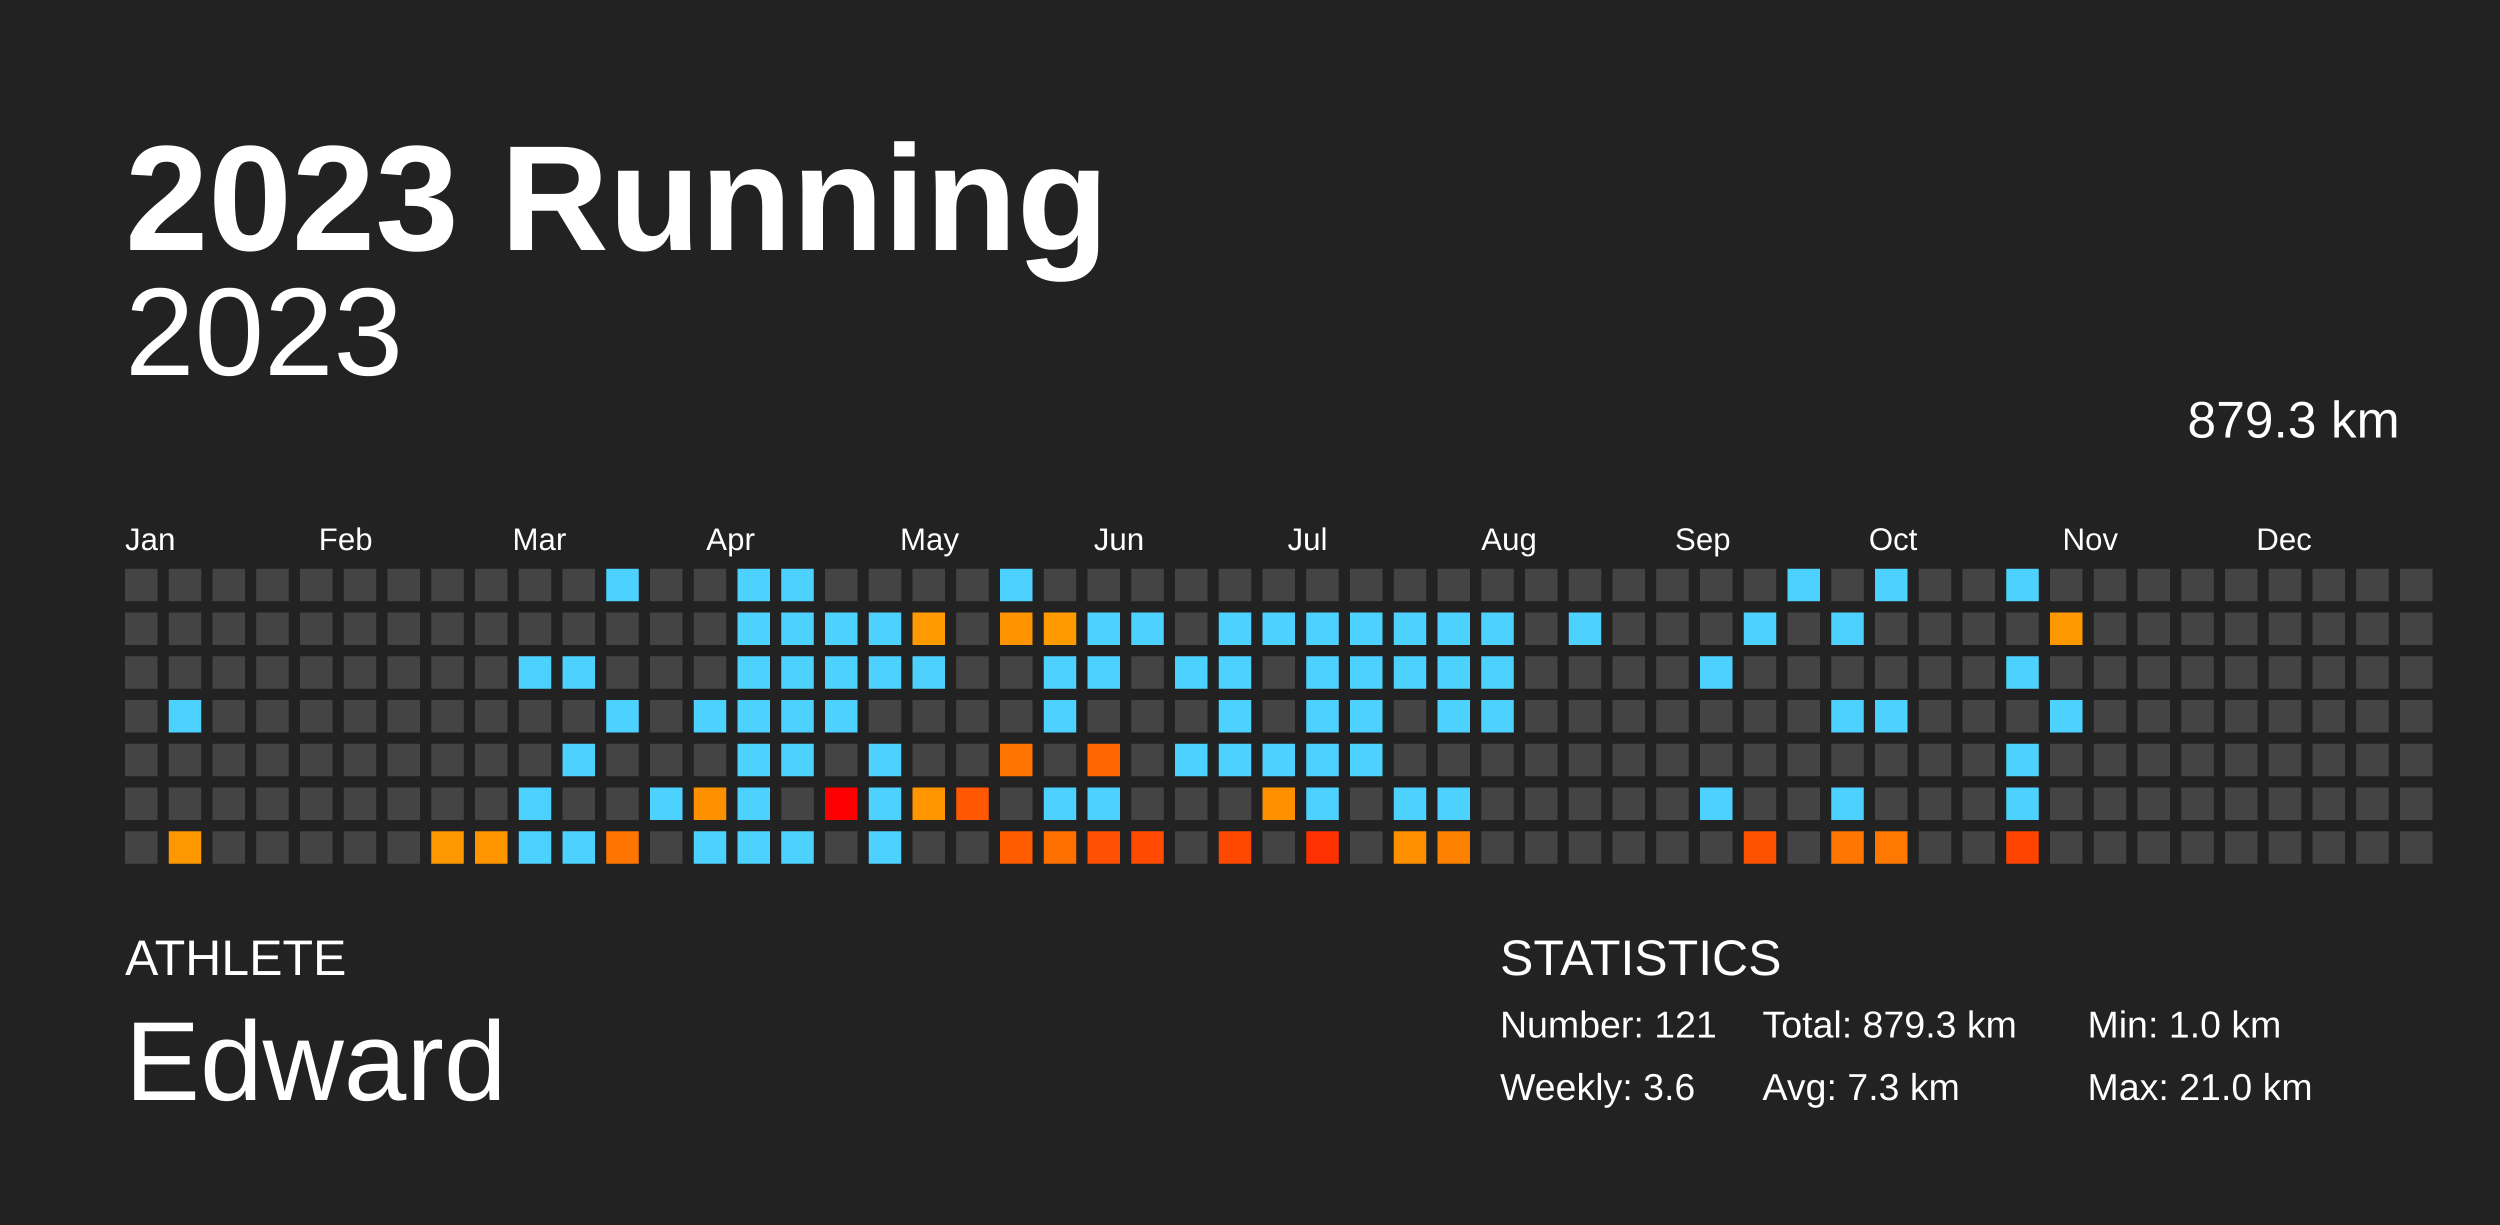
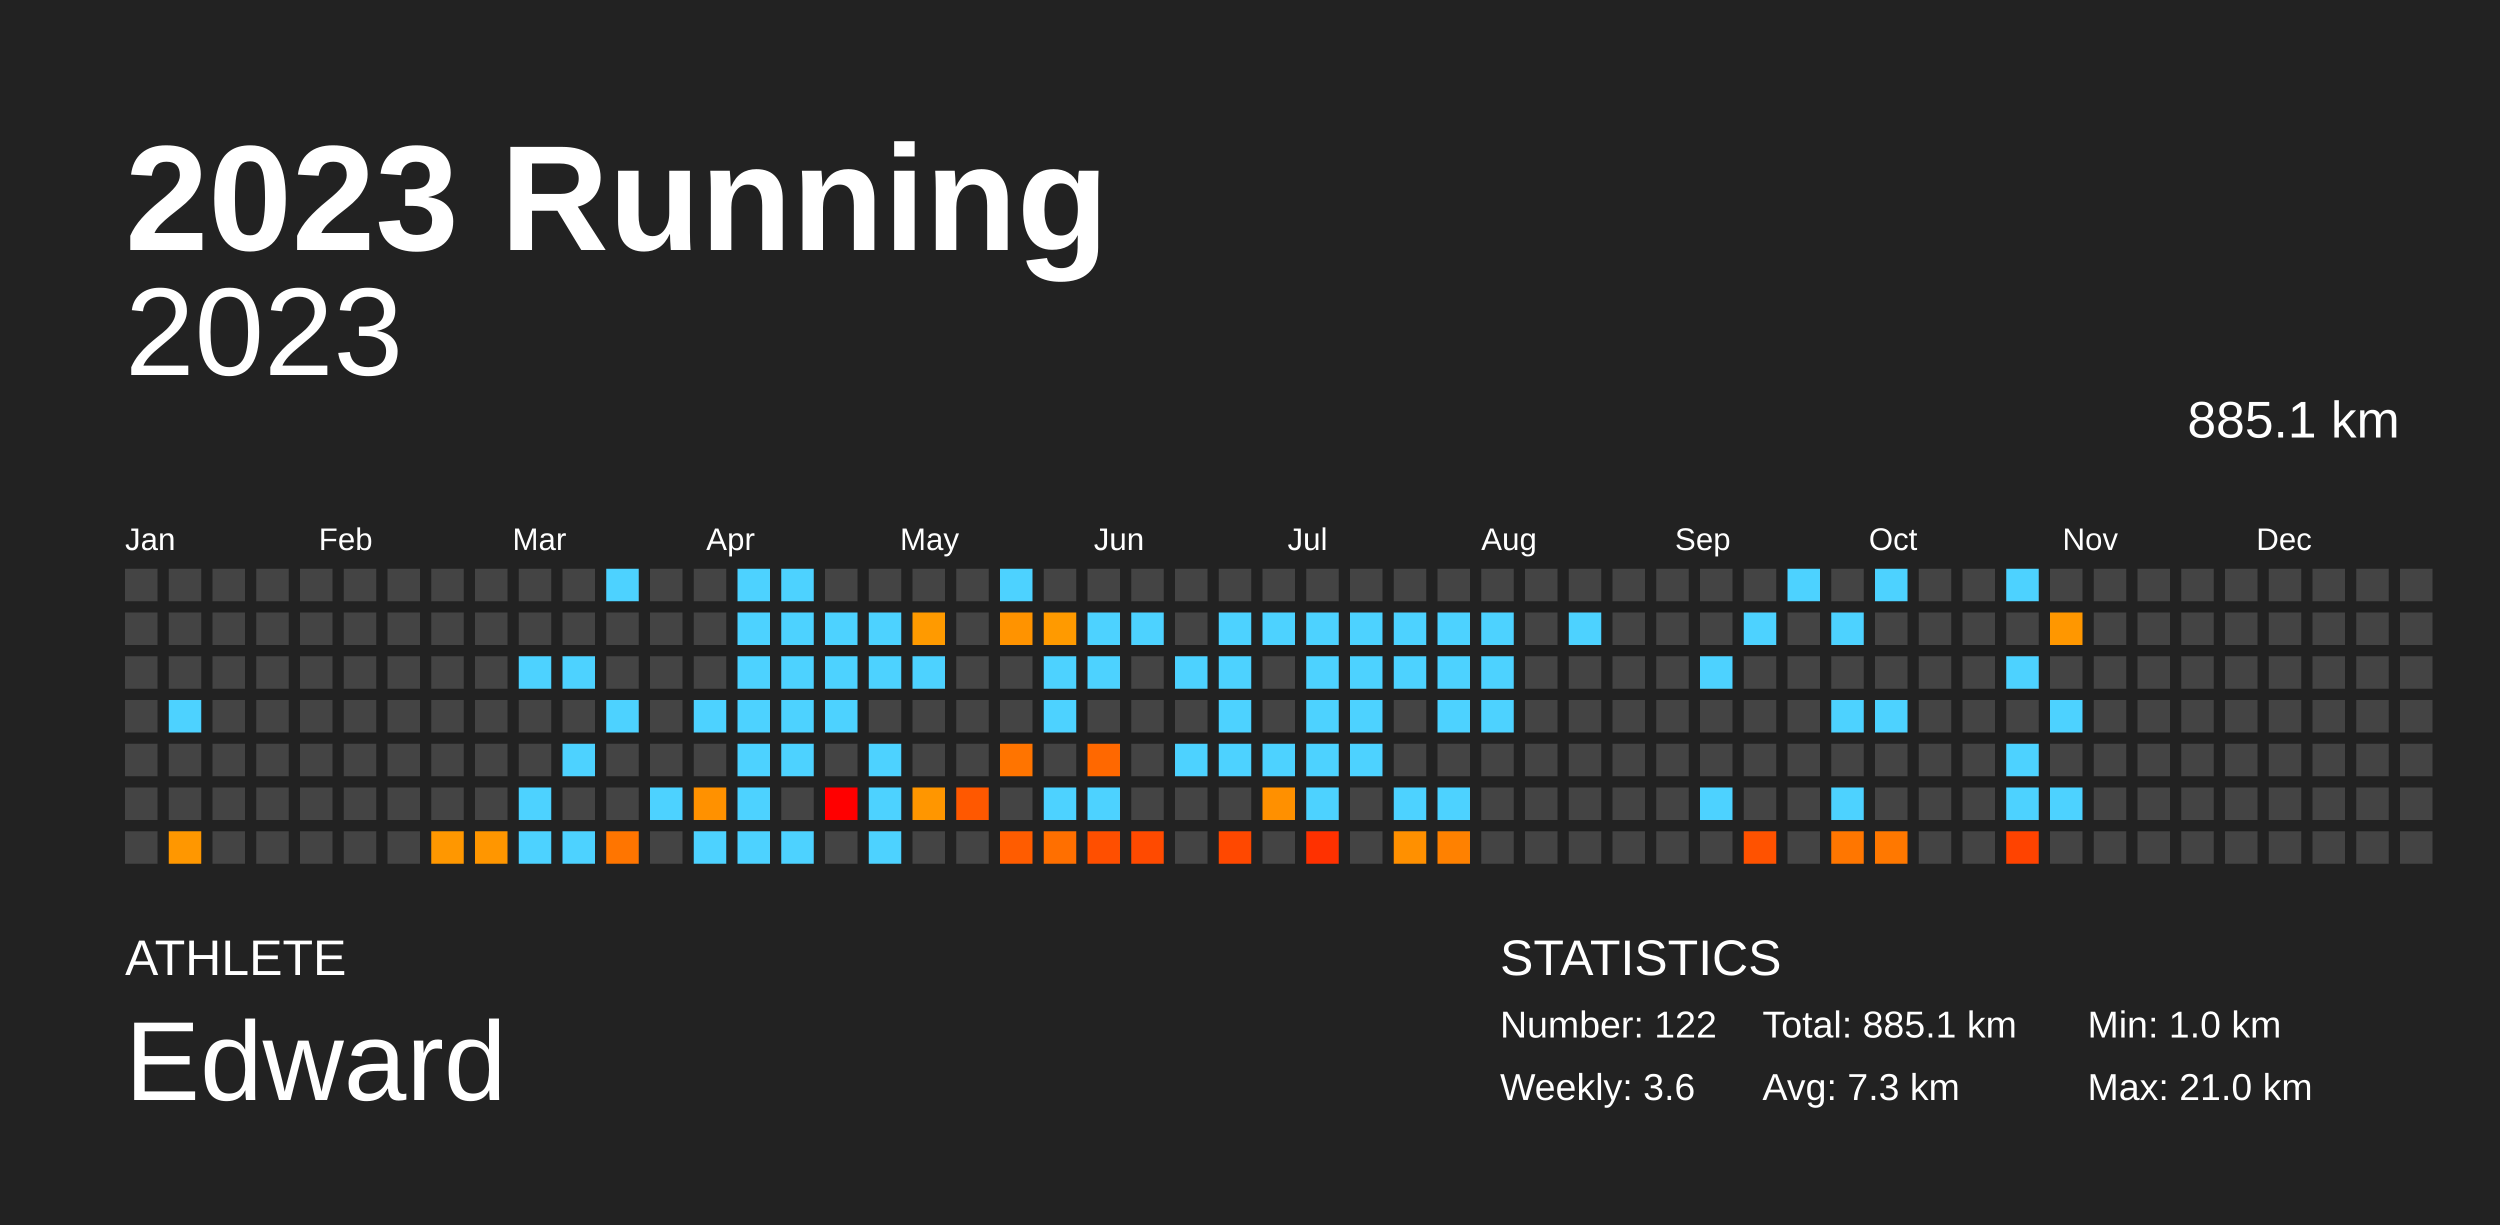
<svg xmlns="http://www.w3.org/2000/svg" baseProfile="full" height="98mm" version="1.1" viewBox="0,0,200,98" width="200mm">
  <defs />
  <rect fill="#222222" height="98" width="200" x="0" y="0" />
  <text fill="#FFFFFF" style="font-size:12px; font-family:Arial; font-weight:bold;" x="10" y="20">2023 Running</text>
  <text fill="#FFFFFF" style="font-size:4px; font-family:Arial" x="10" y="78">ATHLETE</text>
  <text fill="#FFFFFF" style="font-size:9px; font-family:Arial" x="10" y="88">Edward</text>
  <text fill="#FFFFFF" style="font-size:4px; font-family:Arial" x="120" y="78">STATISTICS</text>
-   <text fill="#FFFFFF" style="font-size:3px; font-family:Arial" x="120" y="83">Number: 121</text>
+   <text fill="#FFFFFF" style="font-size:3px; font-family:Arial" x="120" y="83">Number: 122</text>
  <text fill="#FFFFFF" style="font-size:3px; font-family:Arial" x="120" y="88">Weekly: 3.6</text>
-   <text fill="#FFFFFF" style="font-size:3px; font-family:Arial" x="141" y="83">Total: 879.3 km</text>
+   <text fill="#FFFFFF" style="font-size:3px; font-family:Arial" x="141" y="83">Total: 885.1 km</text>
  <text fill="#FFFFFF" style="font-size:3px; font-family:Arial" x="141" y="88">Avg: 7.3 km</text>
  <text fill="#FFFFFF" style="font-size:3px; font-family:Arial" x="167" y="83">Min: 1.0 km</text>
  <text fill="#FFFFFF" style="font-size:3px; font-family:Arial" x="167" y="88">Max: 21.0 km</text>
  <text alignment-baseline="hanging" fill="#FFFFFF" style="font-size:10.0px; font-family:Arial;" x="10" y="30">2023</text>
-   <text alignment-baseline="hanging" fill="#FFFFFF" style="font-size:4.125px; font-family:Arial;" x="175" y="35">879.3 km</text>
+   <text alignment-baseline="hanging" fill="#FFFFFF" style="font-size:4.125px; font-family:Arial;" x="175" y="35">885.1 km</text>
  <text fill="#FFFFFF" style="font-size:2.5px; font-family:Arial" x="10.0" y="44">Jan</text>
  <text fill="#FFFFFF" style="font-size:2.5px; font-family:Arial" x="25.5" y="44">Feb</text>
  <text fill="#FFFFFF" style="font-size:2.5px; font-family:Arial" x="41.0" y="44">Mar</text>
  <text fill="#FFFFFF" style="font-size:2.5px; font-family:Arial" x="56.5" y="44">Apr</text>
  <text fill="#FFFFFF" style="font-size:2.5px; font-family:Arial" x="72.0" y="44">May</text>
  <text fill="#FFFFFF" style="font-size:2.5px; font-family:Arial" x="87.5" y="44">Jun</text>
  <text fill="#FFFFFF" style="font-size:2.5px; font-family:Arial" x="103.0" y="44">Jul</text>
  <text fill="#FFFFFF" style="font-size:2.5px; font-family:Arial" x="118.5" y="44">Aug</text>
  <text fill="#FFFFFF" style="font-size:2.5px; font-family:Arial" x="134.0" y="44">Sep</text>
  <text fill="#FFFFFF" style="font-size:2.5px; font-family:Arial" x="149.5" y="44">Oct</text>
  <text fill="#FFFFFF" style="font-size:2.5px; font-family:Arial" x="165.0" y="44">Nov</text>
  <text fill="#FFFFFF" style="font-size:2.5px; font-family:Arial" x="180.5" y="44">Dec</text>
  <rect fill="#444444" height="2.6" width="2.6" x="10.0" y="45.5" />
  <rect fill="#444444" height="2.6" width="2.6" x="10.0" y="49.0" />
  <rect fill="#444444" height="2.6" width="2.6" x="10.0" y="52.5" />
  <rect fill="#444444" height="2.6" width="2.6" x="10.0" y="56.0" />
  <rect fill="#444444" height="2.6" width="2.6" x="10.0" y="59.5" />
  <rect fill="#444444" height="2.6" width="2.6" x="10.0" y="63.0" />
  <rect fill="#444444" height="2.6" width="2.6" x="10.0" y="66.5" />
  <rect fill="#444444" height="2.6" width="2.6" x="13.5" y="45.5" />
  <rect fill="#444444" height="2.6" width="2.6" x="13.5" y="49.0" />
  <rect fill="#444444" height="2.6" width="2.6" x="13.5" y="52.5" />
  <rect fill="#4dd2ff" height="2.6" width="2.6" x="13.5" y="56.0" />
  <rect fill="#444444" height="2.6" width="2.6" x="13.5" y="59.5" />
  <rect fill="#444444" height="2.6" width="2.6" x="13.5" y="63.0" />
  <rect fill="#ff9700" height="2.6" width="2.6" x="13.5" y="66.5" />
  <rect fill="#444444" height="2.6" width="2.6" x="17.0" y="45.5" />
  <rect fill="#444444" height="2.6" width="2.6" x="17.0" y="49.0" />
  <rect fill="#444444" height="2.6" width="2.6" x="17.0" y="52.5" />
  <rect fill="#444444" height="2.6" width="2.6" x="17.0" y="56.0" />
  <rect fill="#444444" height="2.6" width="2.6" x="17.0" y="59.5" />
  <rect fill="#444444" height="2.6" width="2.6" x="17.0" y="63.0" />
  <rect fill="#444444" height="2.6" width="2.6" x="17.0" y="66.5" />
  <rect fill="#444444" height="2.6" width="2.6" x="20.5" y="45.5" />
  <rect fill="#444444" height="2.6" width="2.6" x="20.5" y="49.0" />
  <rect fill="#444444" height="2.6" width="2.6" x="20.5" y="52.5" />
  <rect fill="#444444" height="2.6" width="2.6" x="20.5" y="56.0" />
  <rect fill="#444444" height="2.6" width="2.6" x="20.5" y="59.5" />
  <rect fill="#444444" height="2.6" width="2.6" x="20.5" y="63.0" />
  <rect fill="#444444" height="2.6" width="2.6" x="20.5" y="66.5" />
  <rect fill="#444444" height="2.6" width="2.6" x="24.0" y="45.5" />
  <rect fill="#444444" height="2.6" width="2.6" x="24.0" y="49.0" />
  <rect fill="#444444" height="2.6" width="2.6" x="24.0" y="52.5" />
  <rect fill="#444444" height="2.6" width="2.6" x="24.0" y="56.0" />
  <rect fill="#444444" height="2.6" width="2.6" x="24.0" y="59.5" />
  <rect fill="#444444" height="2.6" width="2.6" x="24.0" y="63.0" />
  <rect fill="#444444" height="2.6" width="2.6" x="24.0" y="66.5" />
  <rect fill="#444444" height="2.6" width="2.6" x="27.5" y="45.5" />
  <rect fill="#444444" height="2.6" width="2.6" x="27.5" y="49.0" />
  <rect fill="#444444" height="2.6" width="2.6" x="27.5" y="52.5" />
  <rect fill="#444444" height="2.6" width="2.6" x="27.5" y="56.0" />
  <rect fill="#444444" height="2.6" width="2.6" x="27.5" y="59.5" />
  <rect fill="#444444" height="2.6" width="2.6" x="27.5" y="63.0" />
  <rect fill="#444444" height="2.6" width="2.6" x="27.5" y="66.5" />
  <rect fill="#444444" height="2.6" width="2.6" x="31.0" y="45.5" />
  <rect fill="#444444" height="2.6" width="2.6" x="31.0" y="49.0" />
  <rect fill="#444444" height="2.6" width="2.6" x="31.0" y="52.5" />
  <rect fill="#444444" height="2.6" width="2.6" x="31.0" y="56.0" />
  <rect fill="#444444" height="2.6" width="2.6" x="31.0" y="59.5" />
  <rect fill="#444444" height="2.6" width="2.6" x="31.0" y="63.0" />
  <rect fill="#444444" height="2.6" width="2.6" x="31.0" y="66.5" />
  <rect fill="#444444" height="2.6" width="2.6" x="34.5" y="45.5" />
  <rect fill="#444444" height="2.6" width="2.6" x="34.5" y="49.0" />
  <rect fill="#444444" height="2.6" width="2.6" x="34.5" y="52.5" />
  <rect fill="#444444" height="2.6" width="2.6" x="34.5" y="56.0" />
  <rect fill="#444444" height="2.6" width="2.6" x="34.5" y="59.5" />
  <rect fill="#444444" height="2.6" width="2.6" x="34.5" y="63.0" />
  <rect fill="#ff9700" height="2.6" width="2.6" x="34.5" y="66.5" />
  <rect fill="#444444" height="2.6" width="2.6" x="38.0" y="45.5" />
  <rect fill="#444444" height="2.6" width="2.6" x="38.0" y="49.0" />
  <rect fill="#444444" height="2.6" width="2.6" x="38.0" y="52.5" />
  <rect fill="#444444" height="2.6" width="2.6" x="38.0" y="56.0" />
  <rect fill="#444444" height="2.6" width="2.6" x="38.0" y="59.5" />
  <rect fill="#444444" height="2.6" width="2.6" x="38.0" y="63.0" />
  <rect fill="#ff9600" height="2.6" width="2.6" x="38.0" y="66.5" />
  <rect fill="#444444" height="2.6" width="2.6" x="41.5" y="45.5" />
  <rect fill="#444444" height="2.6" width="2.6" x="41.5" y="49.0" />
  <rect fill="#4dd2ff" height="2.6" width="2.6" x="41.5" y="52.5" />
  <rect fill="#444444" height="2.6" width="2.6" x="41.5" y="56.0" />
  <rect fill="#444444" height="2.6" width="2.6" x="41.5" y="59.5" />
  <rect fill="#4dd2ff" height="2.6" width="2.6" x="41.5" y="63.0" />
  <rect fill="#4dd2ff" height="2.6" width="2.6" x="41.5" y="66.5" />
  <rect fill="#444444" height="2.6" width="2.6" x="45.0" y="45.5" />
  <rect fill="#444444" height="2.6" width="2.6" x="45.0" y="49.0" />
  <rect fill="#4dd2ff" height="2.6" width="2.6" x="45.0" y="52.5" />
  <rect fill="#444444" height="2.6" width="2.6" x="45.0" y="56.0" />
  <rect fill="#4dd2ff" height="2.6" width="2.6" x="45.0" y="59.5" />
  <rect fill="#444444" height="2.6" width="2.6" x="45.0" y="63.0" />
  <rect fill="#4dd2ff" height="2.6" width="2.6" x="45.0" y="66.5" />
  <rect fill="#4dd2ff" height="2.6" width="2.6" x="48.5" y="45.5" />
  <rect fill="#444444" height="2.6" width="2.6" x="48.5" y="49.0" />
  <rect fill="#444444" height="2.6" width="2.6" x="48.5" y="52.5" />
  <rect fill="#4dd2ff" height="2.6" width="2.6" x="48.5" y="56.0" />
  <rect fill="#444444" height="2.6" width="2.6" x="48.5" y="59.5" />
  <rect fill="#444444" height="2.6" width="2.6" x="48.5" y="63.0" />
  <rect fill="#ff7500" height="2.6" width="2.6" x="48.5" y="66.5" />
  <rect fill="#444444" height="2.6" width="2.6" x="52.0" y="45.5" />
  <rect fill="#444444" height="2.6" width="2.6" x="52.0" y="49.0" />
  <rect fill="#444444" height="2.6" width="2.6" x="52.0" y="52.5" />
  <rect fill="#444444" height="2.6" width="2.6" x="52.0" y="56.0" />
  <rect fill="#444444" height="2.6" width="2.6" x="52.0" y="59.5" />
  <rect fill="#4dd2ff" height="2.6" width="2.6" x="52.0" y="63.0" />
  <rect fill="#444444" height="2.6" width="2.6" x="52.0" y="66.5" />
  <rect fill="#444444" height="2.6" width="2.6" x="55.5" y="45.5" />
  <rect fill="#444444" height="2.6" width="2.6" x="55.5" y="49.0" />
  <rect fill="#444444" height="2.6" width="2.6" x="55.5" y="52.5" />
  <rect fill="#4dd2ff" height="2.6" width="2.6" x="55.5" y="56.0" />
  <rect fill="#444444" height="2.6" width="2.6" x="55.5" y="59.5" />
  <rect fill="#ff9100" height="2.6" width="2.6" x="55.5" y="63.0" />
  <rect fill="#4dd2ff" height="2.6" width="2.6" x="55.5" y="66.5" />
  <rect fill="#4dd2ff" height="2.6" width="2.6" x="59.0" y="45.5" />
  <rect fill="#4dd2ff" height="2.6" width="2.6" x="59.0" y="49.0" />
  <rect fill="#4dd2ff" height="2.6" width="2.6" x="59.0" y="52.5" />
  <rect fill="#4dd2ff" height="2.6" width="2.6" x="59.0" y="56.0" />
  <rect fill="#4dd2ff" height="2.6" width="2.6" x="59.0" y="59.5" />
  <rect fill="#4dd2ff" height="2.6" width="2.6" x="59.0" y="63.0" />
  <rect fill="#4dd2ff" height="2.6" width="2.6" x="59.0" y="66.5" />
  <rect fill="#4dd2ff" height="2.6" width="2.6" x="62.5" y="45.5" />
  <rect fill="#4dd2ff" height="2.6" width="2.6" x="62.5" y="49.0" />
  <rect fill="#4dd2ff" height="2.6" width="2.6" x="62.5" y="52.5" />
  <rect fill="#4dd2ff" height="2.6" width="2.6" x="62.5" y="56.0" />
  <rect fill="#4dd2ff" height="2.6" width="2.6" x="62.5" y="59.5" />
  <rect fill="#444444" height="2.6" width="2.6" x="62.5" y="63.0" />
  <rect fill="#4dd2ff" height="2.6" width="2.6" x="62.5" y="66.5" />
  <rect fill="#444444" height="2.6" width="2.6" x="66.0" y="45.5" />
  <rect fill="#4dd2ff" height="2.6" width="2.6" x="66.0" y="49.0" />
  <rect fill="#4dd2ff" height="2.6" width="2.6" x="66.0" y="52.5" />
  <rect fill="#4dd2ff" height="2.6" width="2.6" x="66.0" y="56.0" />
  <rect fill="#444444" height="2.6" width="2.6" x="66.0" y="59.5" />
  <rect fill="red" height="2.6" width="2.6" x="66.0" y="63.0" />
  <rect fill="#444444" height="2.6" width="2.6" x="66.0" y="66.5" />
  <rect fill="#444444" height="2.6" width="2.6" x="69.5" y="45.5" />
  <rect fill="#4dd2ff" height="2.6" width="2.6" x="69.5" y="49.0" />
  <rect fill="#4dd2ff" height="2.6" width="2.6" x="69.5" y="52.5" />
  <rect fill="#444444" height="2.6" width="2.6" x="69.5" y="56.0" />
  <rect fill="#4dd2ff" height="2.6" width="2.6" x="69.5" y="59.5" />
  <rect fill="#4dd2ff" height="2.6" width="2.6" x="69.5" y="63.0" />
  <rect fill="#4dd2ff" height="2.6" width="2.6" x="69.5" y="66.5" />
  <rect fill="#444444" height="2.6" width="2.6" x="73.0" y="45.5" />
  <rect fill="#ff9a00" height="2.6" width="2.6" x="73.0" y="49.0" />
  <rect fill="#4dd2ff" height="2.6" width="2.6" x="73.0" y="52.5" />
  <rect fill="#444444" height="2.6" width="2.6" x="73.0" y="56.0" />
  <rect fill="#444444" height="2.6" width="2.6" x="73.0" y="59.5" />
  <rect fill="#ff9600" height="2.6" width="2.6" x="73.0" y="63.0" />
  <rect fill="#444444" height="2.6" width="2.6" x="73.0" y="66.5" />
  <rect fill="#444444" height="2.6" width="2.6" x="76.5" y="45.5" />
  <rect fill="#444444" height="2.6" width="2.6" x="76.5" y="49.0" />
  <rect fill="#444444" height="2.6" width="2.6" x="76.5" y="52.5" />
  <rect fill="#444444" height="2.6" width="2.6" x="76.5" y="56.0" />
  <rect fill="#444444" height="2.6" width="2.6" x="76.5" y="59.5" />
  <rect fill="#ff5800" height="2.6" width="2.6" x="76.5" y="63.0" />
  <rect fill="#444444" height="2.6" width="2.6" x="76.5" y="66.5" />
  <rect fill="#4dd2ff" height="2.6" width="2.6" x="80.0" y="45.5" />
  <rect fill="#ff9300" height="2.6" width="2.6" x="80.0" y="49.0" />
  <rect fill="#444444" height="2.6" width="2.6" x="80.0" y="52.5" />
  <rect fill="#444444" height="2.6" width="2.6" x="80.0" y="56.0" />
  <rect fill="#ff7400" height="2.6" width="2.6" x="80.0" y="59.5" />
  <rect fill="#444444" height="2.6" width="2.6" x="80.0" y="63.0" />
  <rect fill="#ff5c00" height="2.6" width="2.6" x="80.0" y="66.5" />
  <rect fill="#444444" height="2.6" width="2.6" x="83.5" y="45.5" />
  <rect fill="#ff9a00" height="2.6" width="2.6" x="83.5" y="49.0" />
  <rect fill="#4dd2ff" height="2.6" width="2.6" x="83.5" y="52.5" />
  <rect fill="#4dd2ff" height="2.6" width="2.6" x="83.5" y="56.0" />
  <rect fill="#444444" height="2.6" width="2.6" x="83.5" y="59.5" />
  <rect fill="#4dd2ff" height="2.6" width="2.6" x="83.5" y="63.0" />
  <rect fill="#ff6f00" height="2.6" width="2.6" x="83.5" y="66.5" />
  <rect fill="#444444" height="2.6" width="2.6" x="87.0" y="45.5" />
  <rect fill="#4dd2ff" height="2.6" width="2.6" x="87.0" y="49.0" />
  <rect fill="#4dd2ff" height="2.6" width="2.6" x="87.0" y="52.5" />
  <rect fill="#444444" height="2.6" width="2.6" x="87.0" y="56.0" />
  <rect fill="#ff6800" height="2.6" width="2.6" x="87.0" y="59.5" />
  <rect fill="#4dd2ff" height="2.6" width="2.6" x="87.0" y="63.0" />
  <rect fill="#ff4f00" height="2.6" width="2.6" x="87.0" y="66.5" />
  <rect fill="#444444" height="2.6" width="2.6" x="90.5" y="45.5" />
  <rect fill="#4dd2ff" height="2.6" width="2.6" x="90.5" y="49.0" />
  <rect fill="#444444" height="2.6" width="2.6" x="90.5" y="52.5" />
  <rect fill="#444444" height="2.6" width="2.6" x="90.5" y="56.0" />
  <rect fill="#444444" height="2.6" width="2.6" x="90.5" y="59.5" />
  <rect fill="#444444" height="2.6" width="2.6" x="90.5" y="63.0" />
  <rect fill="#ff4a00" height="2.6" width="2.6" x="90.5" y="66.5" />
  <rect fill="#444444" height="2.6" width="2.6" x="94.0" y="45.5" />
  <rect fill="#444444" height="2.6" width="2.6" x="94.0" y="49.0" />
  <rect fill="#4dd2ff" height="2.6" width="2.6" x="94.0" y="52.5" />
  <rect fill="#444444" height="2.6" width="2.6" x="94.0" y="56.0" />
  <rect fill="#4dd2ff" height="2.6" width="2.6" x="94.0" y="59.5" />
  <rect fill="#444444" height="2.6" width="2.6" x="94.0" y="63.0" />
  <rect fill="#444444" height="2.6" width="2.6" x="94.0" y="66.5" />
  <rect fill="#444444" height="2.6" width="2.6" x="97.5" y="45.5" />
  <rect fill="#4dd2ff" height="2.6" width="2.6" x="97.5" y="49.0" />
  <rect fill="#4dd2ff" height="2.6" width="2.6" x="97.5" y="52.5" />
  <rect fill="#4dd2ff" height="2.6" width="2.6" x="97.5" y="56.0" />
  <rect fill="#4dd2ff" height="2.6" width="2.6" x="97.5" y="59.5" />
  <rect fill="#444444" height="2.6" width="2.6" x="97.5" y="63.0" />
  <rect fill="#ff4800" height="2.6" width="2.6" x="97.5" y="66.5" />
  <rect fill="#444444" height="2.6" width="2.6" x="101.0" y="45.5" />
  <rect fill="#4dd2ff" height="2.6" width="2.6" x="101.0" y="49.0" />
  <rect fill="#444444" height="2.6" width="2.6" x="101.0" y="52.5" />
  <rect fill="#444444" height="2.6" width="2.6" x="101.0" y="56.0" />
  <rect fill="#4dd2ff" height="2.6" width="2.6" x="101.0" y="59.5" />
  <rect fill="#ff9000" height="2.6" width="2.6" x="101.0" y="63.0" />
  <rect fill="#444444" height="2.6" width="2.6" x="101.0" y="66.5" />
  <rect fill="#444444" height="2.6" width="2.6" x="104.5" y="45.5" />
  <rect fill="#4dd2ff" height="2.6" width="2.6" x="104.5" y="49.0" />
  <rect fill="#4dd2ff" height="2.6" width="2.6" x="104.5" y="52.5" />
  <rect fill="#4dd2ff" height="2.6" width="2.6" x="104.5" y="56.0" />
  <rect fill="#4dd2ff" height="2.6" width="2.6" x="104.5" y="59.5" />
  <rect fill="#4dd2ff" height="2.6" width="2.6" x="104.5" y="63.0" />
  <rect fill="#ff3100" height="2.6" width="2.6" x="104.5" y="66.5" />
  <rect fill="#444444" height="2.6" width="2.6" x="108.0" y="45.5" />
  <rect fill="#4dd2ff" height="2.6" width="2.6" x="108.0" y="49.0" />
  <rect fill="#4dd2ff" height="2.6" width="2.6" x="108.0" y="52.5" />
  <rect fill="#4dd2ff" height="2.6" width="2.6" x="108.0" y="56.0" />
  <rect fill="#4dd2ff" height="2.6" width="2.6" x="108.0" y="59.5" />
  <rect fill="#444444" height="2.6" width="2.6" x="108.0" y="63.0" />
  <rect fill="#444444" height="2.6" width="2.6" x="108.0" y="66.5" />
  <rect fill="#444444" height="2.6" width="2.6" x="111.5" y="45.5" />
  <rect fill="#4dd2ff" height="2.6" width="2.6" x="111.5" y="49.0" />
  <rect fill="#4dd2ff" height="2.6" width="2.6" x="111.5" y="52.5" />
  <rect fill="#444444" height="2.6" width="2.6" x="111.5" y="56.0" />
  <rect fill="#444444" height="2.6" width="2.6" x="111.5" y="59.5" />
  <rect fill="#4dd2ff" height="2.6" width="2.6" x="111.5" y="63.0" />
  <rect fill="#ff9000" height="2.6" width="2.6" x="111.5" y="66.5" />
  <rect fill="#444444" height="2.6" width="2.6" x="115.0" y="45.5" />
  <rect fill="#4dd2ff" height="2.6" width="2.6" x="115.0" y="49.0" />
  <rect fill="#4dd2ff" height="2.6" width="2.6" x="115.0" y="52.5" />
  <rect fill="#4dd2ff" height="2.6" width="2.6" x="115.0" y="56.0" />
  <rect fill="#444444" height="2.6" width="2.6" x="115.0" y="59.5" />
  <rect fill="#4dd2ff" height="2.6" width="2.6" x="115.0" y="63.0" />
  <rect fill="#ff8100" height="2.6" width="2.6" x="115.0" y="66.5" />
  <rect fill="#444444" height="2.6" width="2.6" x="118.5" y="45.5" />
  <rect fill="#4dd2ff" height="2.6" width="2.6" x="118.5" y="49.0" />
  <rect fill="#4dd2ff" height="2.6" width="2.6" x="118.5" y="52.5" />
  <rect fill="#4dd2ff" height="2.6" width="2.6" x="118.5" y="56.0" />
  <rect fill="#444444" height="2.6" width="2.6" x="118.5" y="59.5" />
  <rect fill="#444444" height="2.6" width="2.6" x="118.5" y="63.0" />
  <rect fill="#444444" height="2.6" width="2.6" x="118.5" y="66.5" />
  <rect fill="#444444" height="2.6" width="2.6" x="122.0" y="45.5" />
  <rect fill="#444444" height="2.6" width="2.6" x="122.0" y="49.0" />
  <rect fill="#444444" height="2.6" width="2.6" x="122.0" y="52.5" />
  <rect fill="#444444" height="2.6" width="2.6" x="122.0" y="56.0" />
  <rect fill="#444444" height="2.6" width="2.6" x="122.0" y="59.5" />
  <rect fill="#444444" height="2.6" width="2.6" x="122.0" y="63.0" />
  <rect fill="#444444" height="2.6" width="2.6" x="122.0" y="66.5" />
  <rect fill="#444444" height="2.6" width="2.6" x="125.5" y="45.5" />
  <rect fill="#4dd2ff" height="2.6" width="2.6" x="125.5" y="49.0" />
  <rect fill="#444444" height="2.6" width="2.6" x="125.5" y="52.5" />
  <rect fill="#444444" height="2.6" width="2.6" x="125.5" y="56.0" />
  <rect fill="#444444" height="2.6" width="2.6" x="125.5" y="59.5" />
  <rect fill="#444444" height="2.6" width="2.6" x="125.5" y="63.0" />
  <rect fill="#444444" height="2.6" width="2.6" x="125.5" y="66.5" />
  <rect fill="#444444" height="2.6" width="2.6" x="129.0" y="45.5" />
  <rect fill="#444444" height="2.6" width="2.6" x="129.0" y="49.0" />
  <rect fill="#444444" height="2.6" width="2.6" x="129.0" y="52.5" />
  <rect fill="#444444" height="2.6" width="2.6" x="129.0" y="56.0" />
  <rect fill="#444444" height="2.6" width="2.6" x="129.0" y="59.5" />
  <rect fill="#444444" height="2.6" width="2.6" x="129.0" y="63.0" />
  <rect fill="#444444" height="2.6" width="2.6" x="129.0" y="66.5" />
  <rect fill="#444444" height="2.6" width="2.6" x="132.5" y="45.5" />
  <rect fill="#444444" height="2.6" width="2.6" x="132.5" y="49.0" />
  <rect fill="#444444" height="2.6" width="2.6" x="132.5" y="52.5" />
  <rect fill="#444444" height="2.6" width="2.6" x="132.5" y="56.0" />
  <rect fill="#444444" height="2.6" width="2.6" x="132.5" y="59.5" />
  <rect fill="#444444" height="2.6" width="2.6" x="132.5" y="63.0" />
  <rect fill="#444444" height="2.6" width="2.6" x="132.5" y="66.5" />
  <rect fill="#444444" height="2.6" width="2.6" x="136.0" y="45.5" />
  <rect fill="#444444" height="2.6" width="2.6" x="136.0" y="49.0" />
  <rect fill="#4dd2ff" height="2.6" width="2.6" x="136.0" y="52.5" />
  <rect fill="#444444" height="2.6" width="2.6" x="136.0" y="56.0" />
  <rect fill="#444444" height="2.6" width="2.6" x="136.0" y="59.5" />
  <rect fill="#4dd2ff" height="2.6" width="2.6" x="136.0" y="63.0" />
  <rect fill="#444444" height="2.6" width="2.6" x="136.0" y="66.5" />
  <rect fill="#444444" height="2.6" width="2.6" x="139.5" y="45.5" />
  <rect fill="#4dd2ff" height="2.6" width="2.6" x="139.5" y="49.0" />
  <rect fill="#444444" height="2.6" width="2.6" x="139.5" y="52.5" />
  <rect fill="#444444" height="2.6" width="2.6" x="139.5" y="56.0" />
  <rect fill="#444444" height="2.6" width="2.6" x="139.5" y="59.5" />
  <rect fill="#444444" height="2.6" width="2.6" x="139.5" y="63.0" />
  <rect fill="#ff5200" height="2.6" width="2.6" x="139.5" y="66.5" />
  <rect fill="#4dd2ff" height="2.6" width="2.6" x="143.0" y="45.5" />
  <rect fill="#444444" height="2.6" width="2.6" x="143.0" y="49.0" />
  <rect fill="#444444" height="2.6" width="2.6" x="143.0" y="52.5" />
  <rect fill="#444444" height="2.6" width="2.6" x="143.0" y="56.0" />
  <rect fill="#444444" height="2.6" width="2.6" x="143.0" y="59.5" />
  <rect fill="#444444" height="2.6" width="2.6" x="143.0" y="63.0" />
  <rect fill="#444444" height="2.6" width="2.6" x="143.0" y="66.5" />
  <rect fill="#444444" height="2.6" width="2.6" x="146.5" y="45.5" />
  <rect fill="#4dd2ff" height="2.6" width="2.6" x="146.5" y="49.0" />
  <rect fill="#444444" height="2.6" width="2.6" x="146.5" y="52.5" />
  <rect fill="#4dd2ff" height="2.6" width="2.6" x="146.5" y="56.0" />
  <rect fill="#444444" height="2.6" width="2.6" x="146.5" y="59.5" />
  <rect fill="#4dd2ff" height="2.6" width="2.6" x="146.5" y="63.0" />
  <rect fill="#ff7600" height="2.6" width="2.6" x="146.5" y="66.5" />
  <rect fill="#4dd2ff" height="2.6" width="2.6" x="150.0" y="45.5" />
  <rect fill="#444444" height="2.6" width="2.6" x="150.0" y="49.0" />
  <rect fill="#444444" height="2.6" width="2.6" x="150.0" y="52.5" />
  <rect fill="#4dd2ff" height="2.6" width="2.6" x="150.0" y="56.0" />
  <rect fill="#444444" height="2.6" width="2.6" x="150.0" y="59.5" />
  <rect fill="#444444" height="2.6" width="2.6" x="150.0" y="63.0" />
  <rect fill="#ff7800" height="2.6" width="2.6" x="150.0" y="66.5" />
  <rect fill="#444444" height="2.6" width="2.6" x="153.5" y="45.5" />
  <rect fill="#444444" height="2.6" width="2.6" x="153.5" y="49.0" />
  <rect fill="#444444" height="2.6" width="2.6" x="153.5" y="52.5" />
  <rect fill="#444444" height="2.6" width="2.6" x="153.5" y="56.0" />
  <rect fill="#444444" height="2.6" width="2.6" x="153.5" y="59.5" />
  <rect fill="#444444" height="2.6" width="2.6" x="153.5" y="63.0" />
  <rect fill="#444444" height="2.6" width="2.6" x="153.5" y="66.5" />
  <rect fill="#444444" height="2.6" width="2.6" x="157.0" y="45.5" />
  <rect fill="#444444" height="2.6" width="2.6" x="157.0" y="49.0" />
  <rect fill="#444444" height="2.6" width="2.6" x="157.0" y="52.5" />
  <rect fill="#444444" height="2.6" width="2.6" x="157.0" y="56.0" />
  <rect fill="#444444" height="2.6" width="2.6" x="157.0" y="59.5" />
  <rect fill="#444444" height="2.6" width="2.6" x="157.0" y="63.0" />
  <rect fill="#444444" height="2.6" width="2.6" x="157.0" y="66.5" />
  <rect fill="#4dd2ff" height="2.6" width="2.6" x="160.5" y="45.5" />
  <rect fill="#444444" height="2.6" width="2.6" x="160.5" y="49.0" />
  <rect fill="#4dd2ff" height="2.6" width="2.6" x="160.5" y="52.5" />
  <rect fill="#444444" height="2.6" width="2.6" x="160.5" y="56.0" />
  <rect fill="#4dd2ff" height="2.6" width="2.6" x="160.5" y="59.5" />
  <rect fill="#4dd2ff" height="2.6" width="2.6" x="160.5" y="63.0" />
  <rect fill="#ff4300" height="2.6" width="2.6" x="160.5" y="66.5" />
  <rect fill="#444444" height="2.6" width="2.6" x="164.0" y="45.5" />
  <rect fill="#ff9700" height="2.6" width="2.6" x="164.0" y="49.0" />
  <rect fill="#444444" height="2.6" width="2.6" x="164.0" y="52.5" />
  <rect fill="#4dd2ff" height="2.6" width="2.6" x="164.0" y="56.0" />
  <rect fill="#444444" height="2.6" width="2.6" x="164.0" y="59.5" />
-   <rect fill="#444444" height="2.6" width="2.6" x="164.0" y="63.0" />
+   <rect fill="#4dd2ff" height="2.6" width="2.6" x="164.0" y="63.0" />
  <rect fill="#444444" height="2.6" width="2.6" x="164.0" y="66.5" />
  <rect fill="#444444" height="2.6" width="2.6" x="167.5" y="45.5" />
  <rect fill="#444444" height="2.6" width="2.6" x="167.5" y="49.0" />
  <rect fill="#444444" height="2.6" width="2.6" x="167.5" y="52.5" />
  <rect fill="#444444" height="2.6" width="2.6" x="167.5" y="56.0" />
  <rect fill="#444444" height="2.6" width="2.6" x="167.5" y="59.5" />
  <rect fill="#444444" height="2.6" width="2.6" x="167.5" y="63.0" />
  <rect fill="#444444" height="2.6" width="2.6" x="167.5" y="66.5" />
  <rect fill="#444444" height="2.6" width="2.6" x="171.0" y="45.5" />
  <rect fill="#444444" height="2.6" width="2.6" x="171.0" y="49.0" />
  <rect fill="#444444" height="2.6" width="2.6" x="171.0" y="52.5" />
  <rect fill="#444444" height="2.6" width="2.6" x="171.0" y="56.0" />
  <rect fill="#444444" height="2.6" width="2.6" x="171.0" y="59.5" />
  <rect fill="#444444" height="2.6" width="2.6" x="171.0" y="63.0" />
  <rect fill="#444444" height="2.6" width="2.6" x="171.0" y="66.5" />
  <rect fill="#444444" height="2.6" width="2.6" x="174.5" y="45.5" />
  <rect fill="#444444" height="2.6" width="2.6" x="174.5" y="49.0" />
  <rect fill="#444444" height="2.6" width="2.6" x="174.5" y="52.5" />
  <rect fill="#444444" height="2.6" width="2.6" x="174.5" y="56.0" />
  <rect fill="#444444" height="2.6" width="2.6" x="174.5" y="59.5" />
  <rect fill="#444444" height="2.6" width="2.6" x="174.5" y="63.0" />
  <rect fill="#444444" height="2.6" width="2.6" x="174.5" y="66.5" />
  <rect fill="#444444" height="2.6" width="2.6" x="178.0" y="45.5" />
  <rect fill="#444444" height="2.6" width="2.6" x="178.0" y="49.0" />
  <rect fill="#444444" height="2.6" width="2.6" x="178.0" y="52.5" />
  <rect fill="#444444" height="2.6" width="2.6" x="178.0" y="56.0" />
  <rect fill="#444444" height="2.6" width="2.6" x="178.0" y="59.5" />
  <rect fill="#444444" height="2.6" width="2.6" x="178.0" y="63.0" />
  <rect fill="#444444" height="2.6" width="2.6" x="178.0" y="66.5" />
  <rect fill="#444444" height="2.6" width="2.6" x="181.5" y="45.5" />
  <rect fill="#444444" height="2.6" width="2.6" x="181.5" y="49.0" />
  <rect fill="#444444" height="2.6" width="2.6" x="181.5" y="52.5" />
  <rect fill="#444444" height="2.6" width="2.6" x="181.5" y="56.0" />
  <rect fill="#444444" height="2.6" width="2.6" x="181.5" y="59.5" />
  <rect fill="#444444" height="2.6" width="2.6" x="181.5" y="63.0" />
  <rect fill="#444444" height="2.6" width="2.6" x="181.5" y="66.5" />
  <rect fill="#444444" height="2.6" width="2.6" x="185.0" y="45.5" />
  <rect fill="#444444" height="2.6" width="2.6" x="185.0" y="49.0" />
  <rect fill="#444444" height="2.6" width="2.6" x="185.0" y="52.5" />
  <rect fill="#444444" height="2.6" width="2.6" x="185.0" y="56.0" />
  <rect fill="#444444" height="2.6" width="2.6" x="185.0" y="59.5" />
  <rect fill="#444444" height="2.6" width="2.6" x="185.0" y="63.0" />
  <rect fill="#444444" height="2.6" width="2.6" x="185.0" y="66.5" />
  <rect fill="#444444" height="2.6" width="2.6" x="188.5" y="45.5" />
  <rect fill="#444444" height="2.6" width="2.6" x="188.5" y="49.0" />
  <rect fill="#444444" height="2.6" width="2.6" x="188.5" y="52.5" />
  <rect fill="#444444" height="2.6" width="2.6" x="188.5" y="56.0" />
  <rect fill="#444444" height="2.6" width="2.6" x="188.5" y="59.5" />
  <rect fill="#444444" height="2.6" width="2.6" x="188.5" y="63.0" />
  <rect fill="#444444" height="2.6" width="2.6" x="188.5" y="66.5" />
  <rect fill="#444444" height="2.6" width="2.6" x="192.0" y="45.5" />
  <rect fill="#444444" height="2.6" width="2.6" x="192.0" y="49.0" />
  <rect fill="#444444" height="2.6" width="2.6" x="192.0" y="52.5" />
  <rect fill="#444444" height="2.6" width="2.6" x="192.0" y="56.0" />
  <rect fill="#444444" height="2.6" width="2.6" x="192.0" y="59.5" />
  <rect fill="#444444" height="2.6" width="2.6" x="192.0" y="63.0" />
  <rect fill="#444444" height="2.6" width="2.6" x="192.0" y="66.5" />
</svg>
